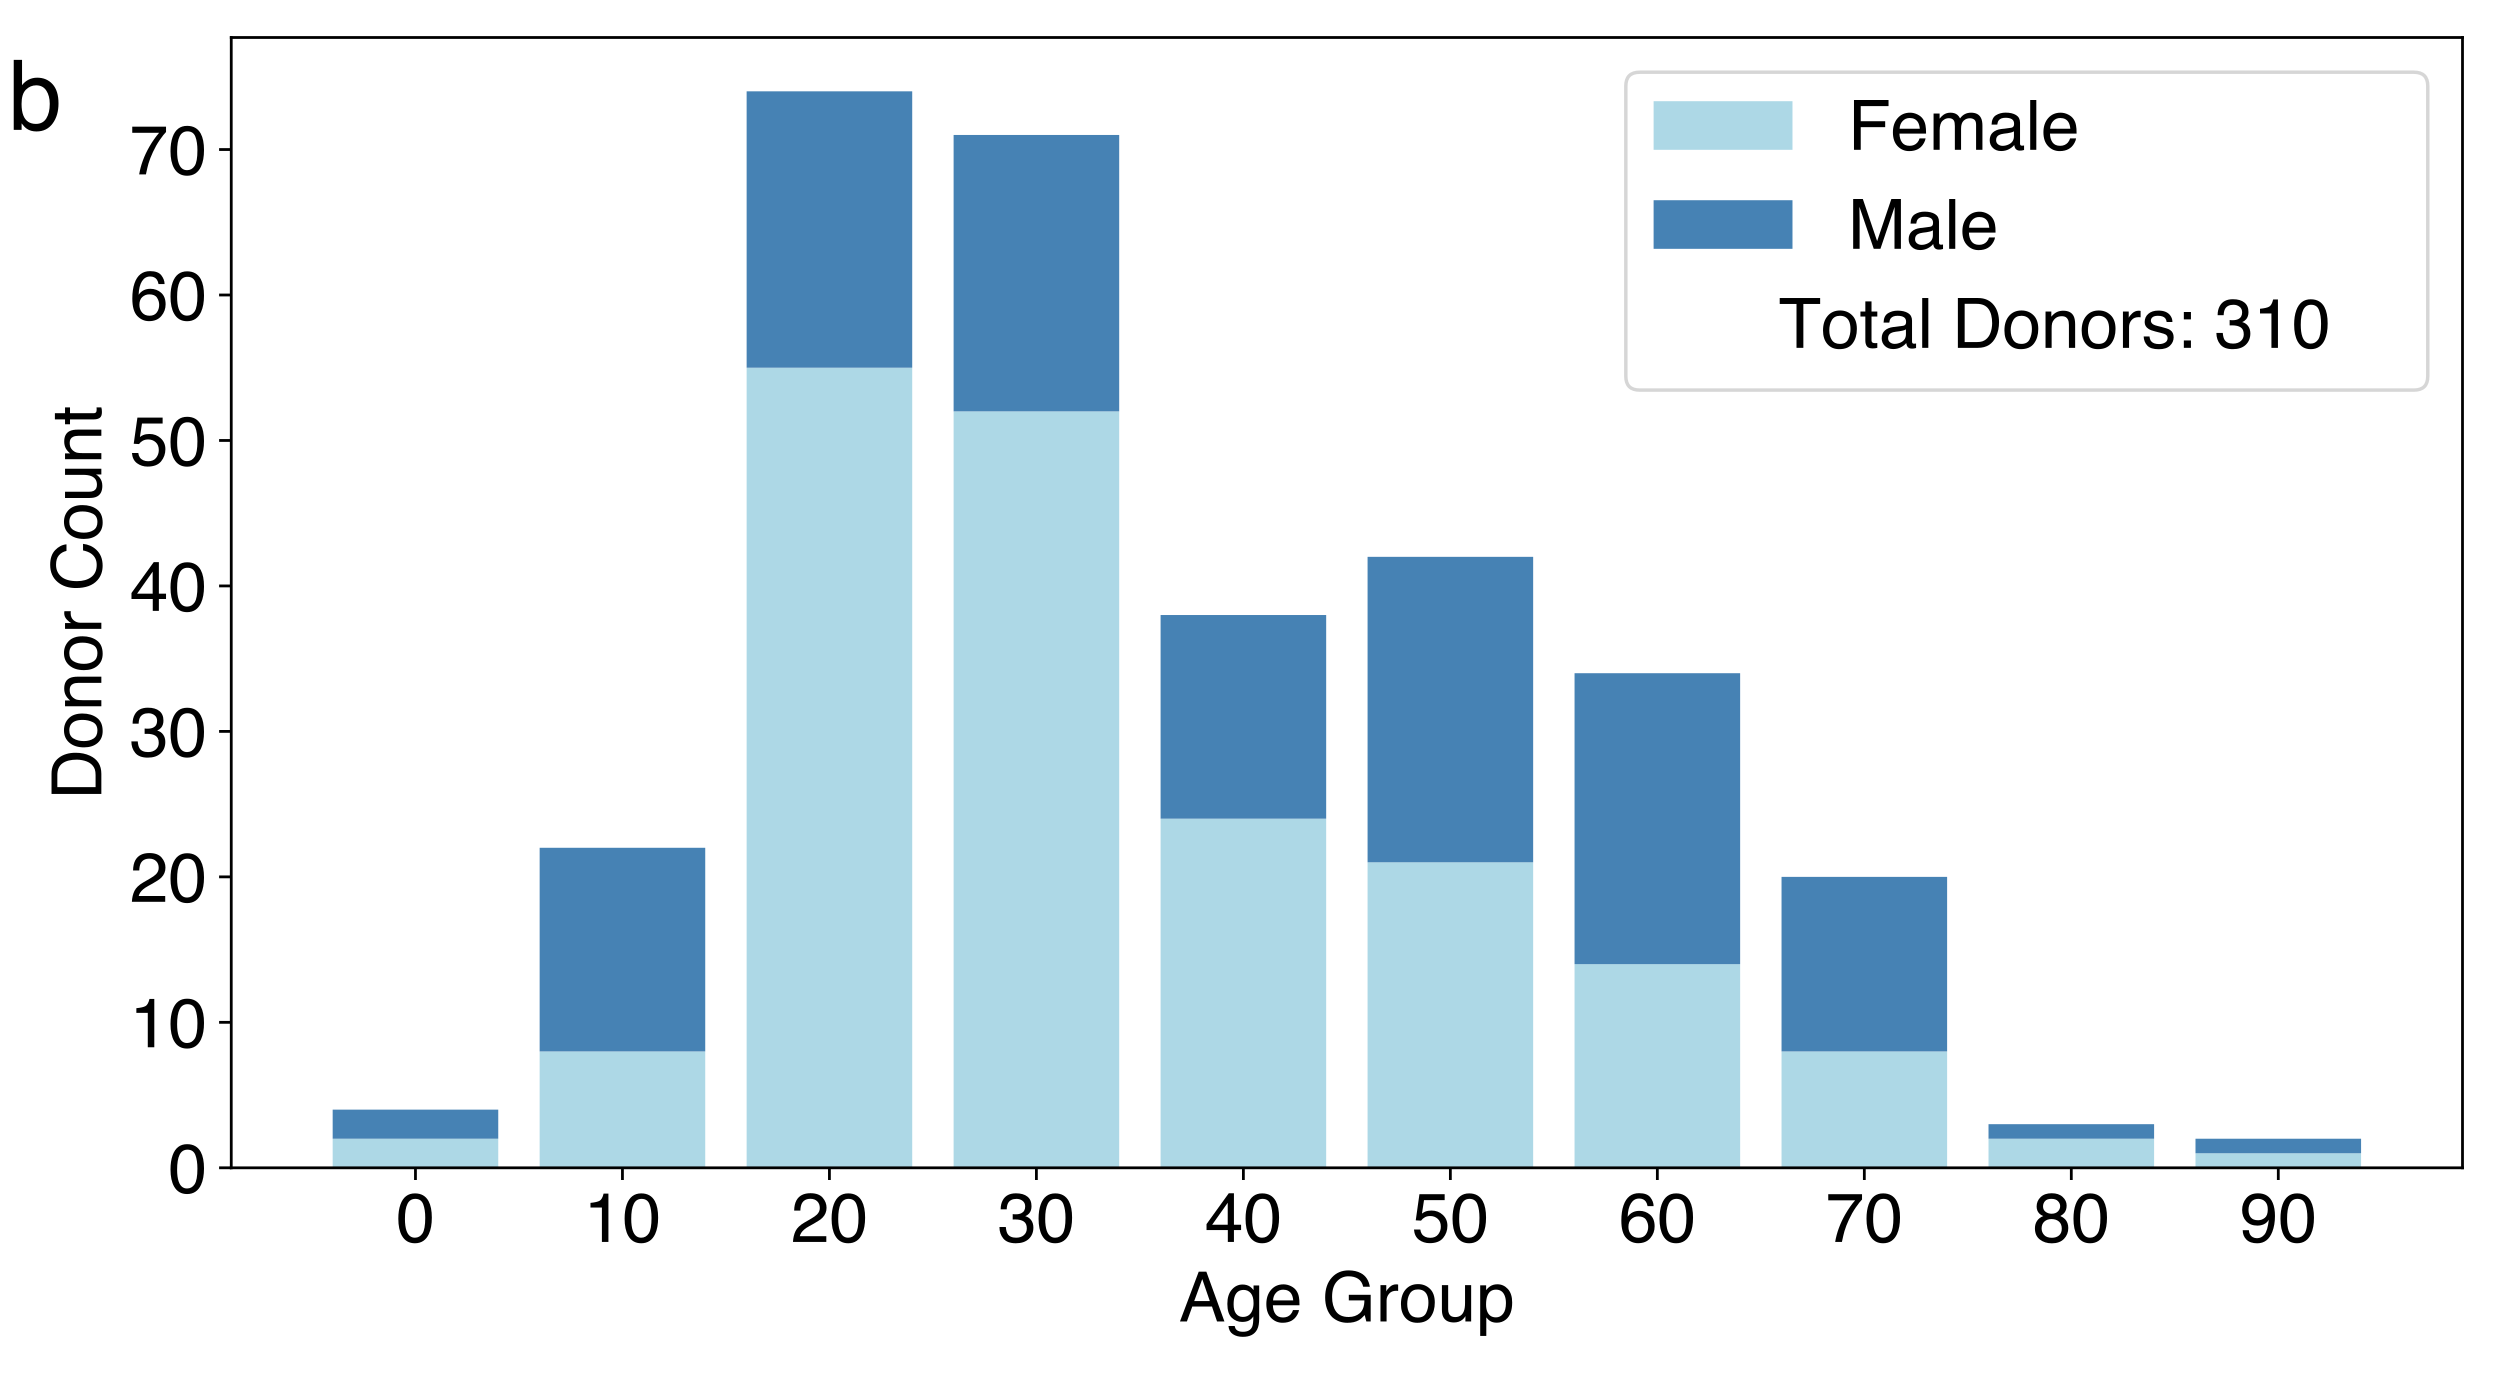
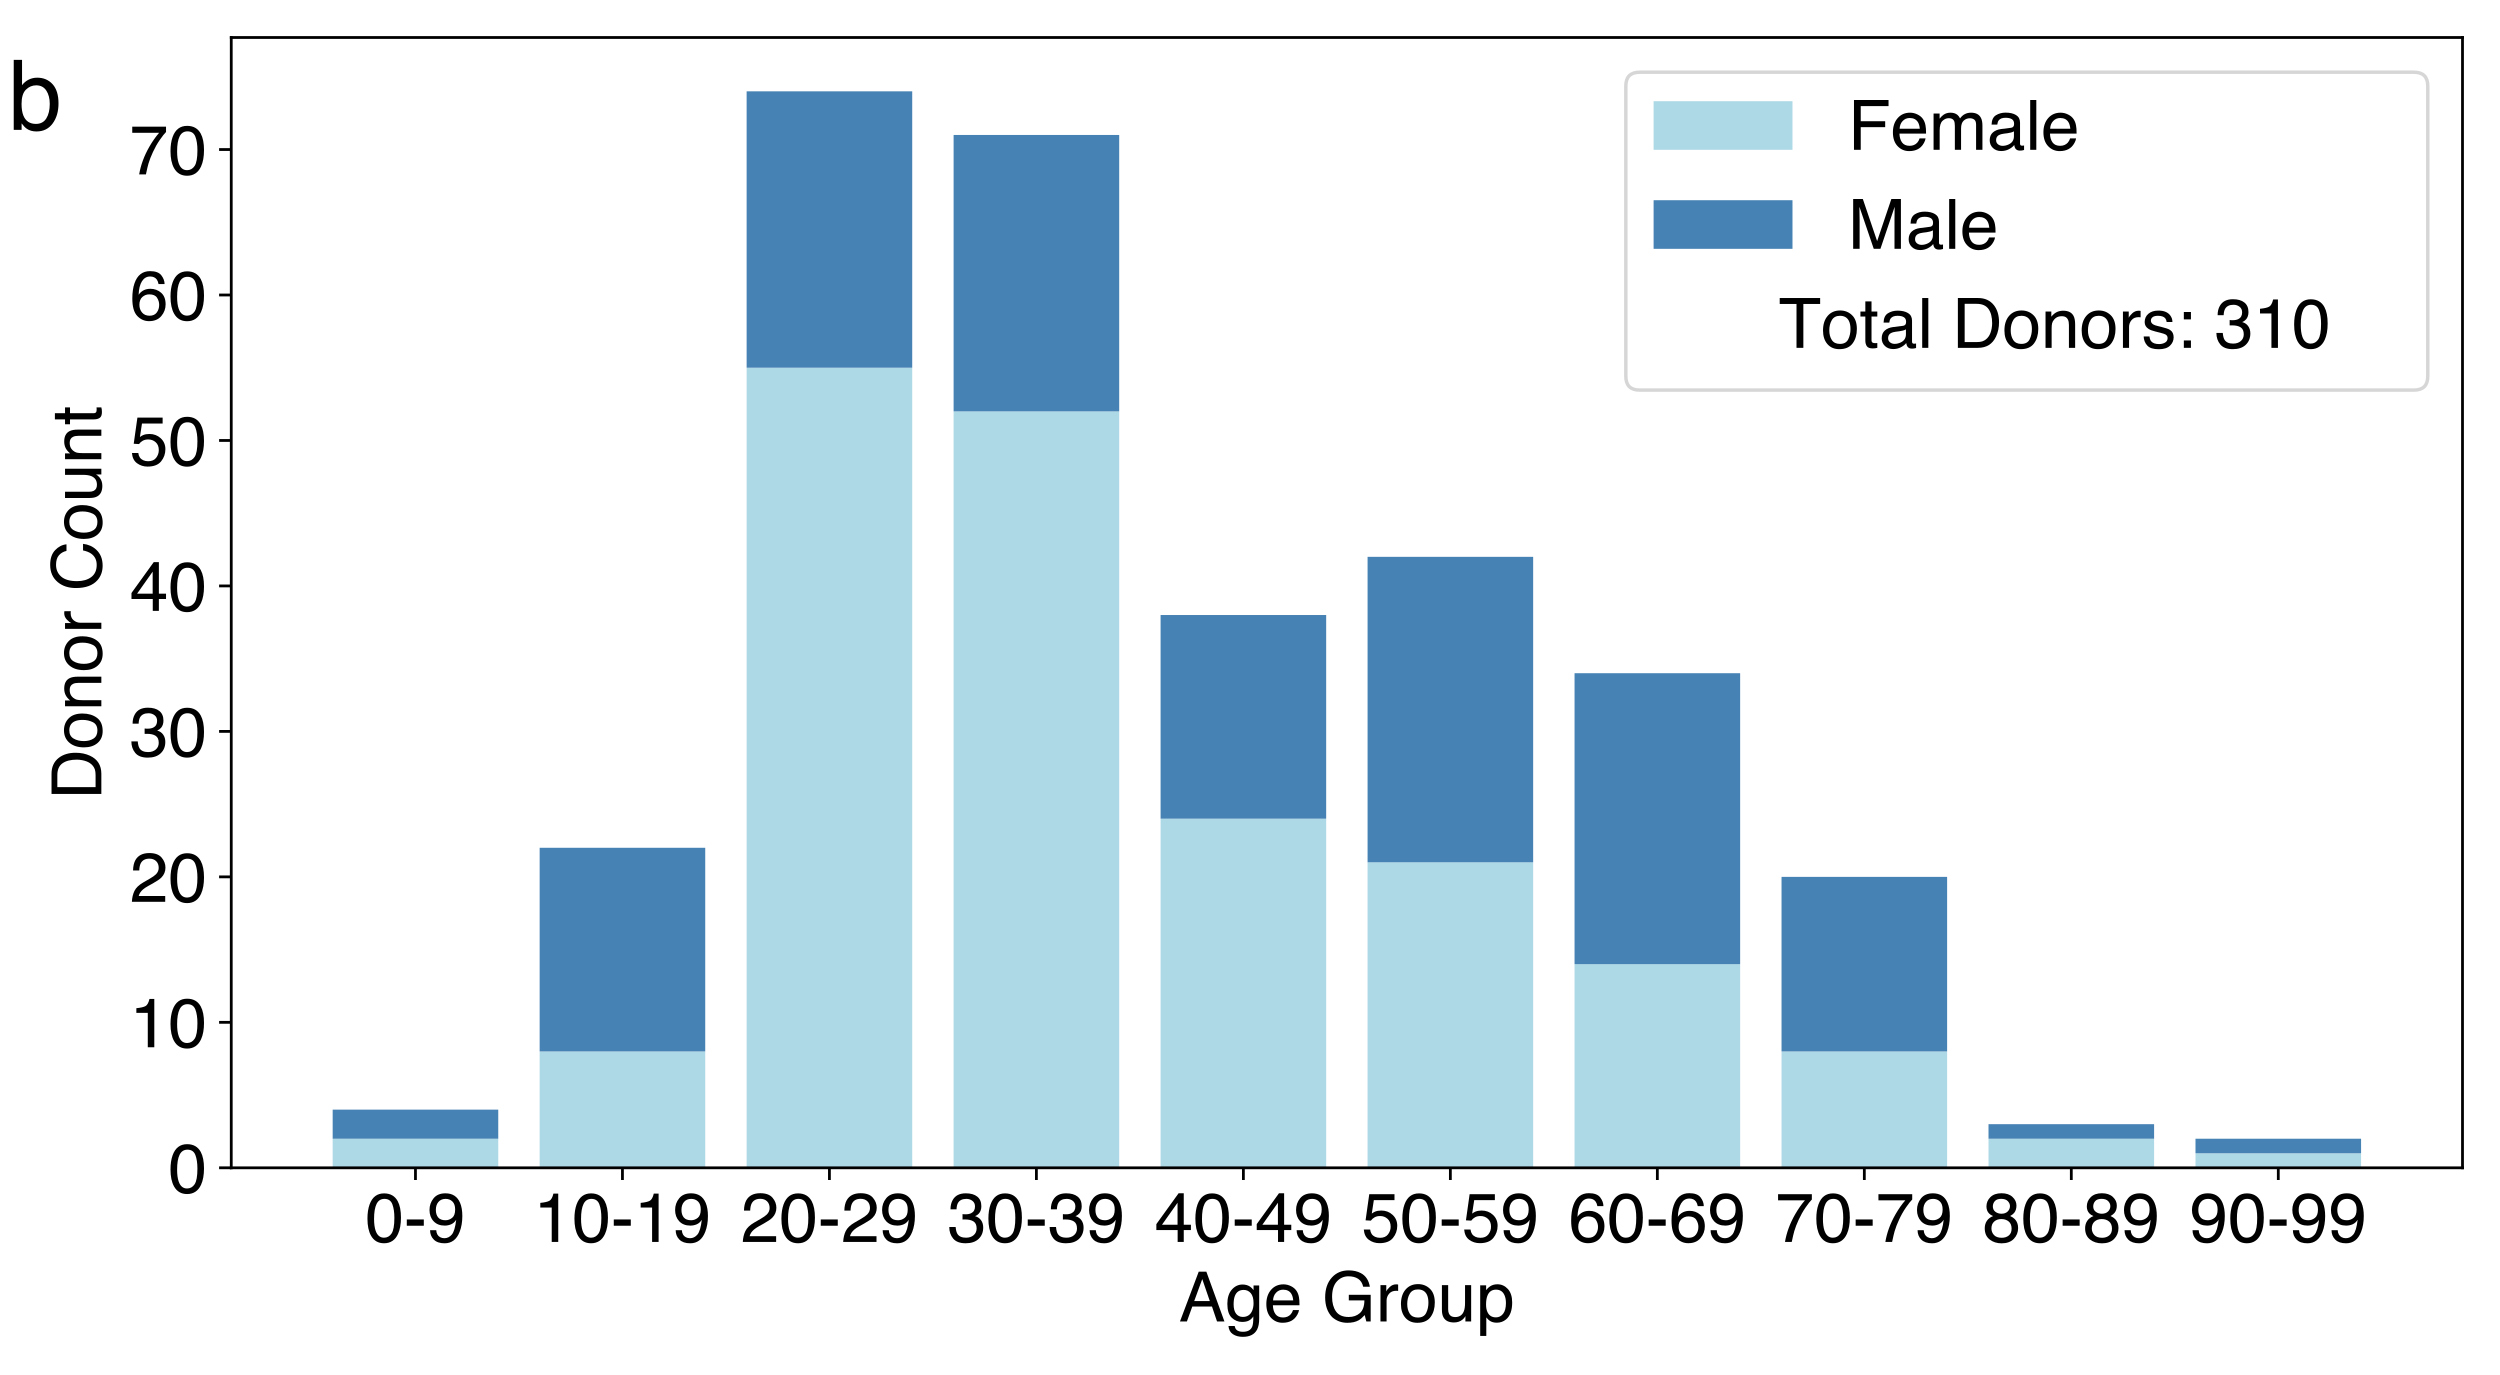
<svg xmlns="http://www.w3.org/2000/svg" xmlns:xlink="http://www.w3.org/1999/xlink" width="720pt" height="396pt" viewBox="0 0 720 396" version="1.1">
  <defs>
    <style type="text/css">*{stroke-linejoin: round; stroke-linecap: butt}</style>
  </defs>
  <g id="figure_1">
    <g id="patch_1">
      <path d="M 0 396  L 720 396  L 720 0  L 0 0  z " style="fill: #ffffff" />
    </g>
    <g id="axes_1">
      <g id="patch_2">
        <path d="M 66.6 336.332  L 709.2 336.332  L 709.2 10.8  L 66.6 10.8  z " style="fill: #ffffff" />
      </g>
      <g id="patch_3">
-         <path d="M 95.809 336.332  L 143.497 336.332  L 143.497 327.953  L 95.809 327.953  z " clip-path="url(#p6cfc27c867)" style="fill: #add8e6" />
+         <path d="M 95.809 336.332  L 143.497 336.332  L 143.497 327.953  L 95.809 327.953  z " clip-path="url(#pb7d313db44)" style="fill: #add8e6" />
      </g>
      <g id="patch_4">
-         <path d="M 155.419 336.332  L 203.108 336.332  L 203.108 302.816  L 155.419 302.816  z " clip-path="url(#p6cfc27c867)" style="fill: #add8e6" />
+         <path d="M 155.419 336.332  L 203.108 336.332  L 203.108 302.816  L 155.419 302.816  z " clip-path="url(#pb7d313db44)" style="fill: #add8e6" />
      </g>
      <g id="patch_5">
-         <path d="M 215.03 336.332  L 262.718 336.332  L 262.718 105.904  L 215.03 105.904  z " clip-path="url(#p6cfc27c867)" style="fill: #add8e6" />
+         <path d="M 215.03 336.332  L 262.718 336.332  L 262.718 105.904  L 215.03 105.904  z " clip-path="url(#pb7d313db44)" style="fill: #add8e6" />
      </g>
      <g id="patch_6">
-         <path d="M 274.64 336.332  L 322.329 336.332  L 322.329 118.473  L 274.64 118.473  z " clip-path="url(#p6cfc27c867)" style="fill: #add8e6" />
+         <path d="M 274.64 336.332  L 322.329 336.332  L 322.329 118.473  L 274.64 118.473  z " clip-path="url(#pb7d313db44)" style="fill: #add8e6" />
      </g>
      <g id="patch_7">
-         <path d="M 334.251 336.332  L 381.939 336.332  L 381.939 235.782  L 334.251 235.782  z " clip-path="url(#p6cfc27c867)" style="fill: #add8e6" />
+         <path d="M 334.251 336.332  L 381.939 336.332  L 381.939 235.782  L 334.251 235.782  z " clip-path="url(#pb7d313db44)" style="fill: #add8e6" />
      </g>
      <g id="patch_8">
-         <path d="M 393.861 336.332  L 441.549 336.332  L 441.549 248.351  L 393.861 248.351  z " clip-path="url(#p6cfc27c867)" style="fill: #add8e6" />
+         <path d="M 393.861 336.332  L 441.549 336.332  L 441.549 248.351  L 393.861 248.351  z " clip-path="url(#pb7d313db44)" style="fill: #add8e6" />
      </g>
      <g id="patch_9">
-         <path d="M 453.471 336.332  L 501.16 336.332  L 501.16 277.678  L 453.471 277.678  z " clip-path="url(#p6cfc27c867)" style="fill: #add8e6" />
+         <path d="M 453.471 336.332  L 501.16 336.332  L 501.16 277.678  L 453.471 277.678  z " clip-path="url(#pb7d313db44)" style="fill: #add8e6" />
      </g>
      <g id="patch_10">
-         <path d="M 513.082 336.332  L 560.77 336.332  L 560.77 302.816  L 513.082 302.816  z " clip-path="url(#p6cfc27c867)" style="fill: #add8e6" />
+         <path d="M 513.082 336.332  L 560.77 336.332  L 560.77 302.816  L 513.082 302.816  z " clip-path="url(#pb7d313db44)" style="fill: #add8e6" />
      </g>
      <g id="patch_11">
-         <path d="M 572.692 336.332  L 620.381 336.332  L 620.381 327.953  L 572.692 327.953  z " clip-path="url(#p6cfc27c867)" style="fill: #add8e6" />
+         <path d="M 572.692 336.332  L 620.381 336.332  L 620.381 327.953  L 572.692 327.953  z " clip-path="url(#pb7d313db44)" style="fill: #add8e6" />
      </g>
      <g id="patch_12">
-         <path d="M 632.303 336.332  L 679.991 336.332  L 679.991 332.143  L 632.303 332.143  z " clip-path="url(#p6cfc27c867)" style="fill: #add8e6" />
+         <path d="M 632.303 336.332  L 679.991 336.332  L 679.991 332.143  L 632.303 332.143  z " clip-path="url(#pb7d313db44)" style="fill: #add8e6" />
      </g>
      <g id="patch_13">
-         <path d="M 95.809 327.953  L 143.497 327.953  L 143.497 319.574  L 95.809 319.574  z " clip-path="url(#p6cfc27c867)" style="fill: #4682b4" />
+         <path d="M 95.809 327.953  L 143.497 327.953  L 143.497 319.574  L 95.809 319.574  z " clip-path="url(#pb7d313db44)" style="fill: #4682b4" />
      </g>
      <g id="patch_14">
-         <path d="M 155.419 302.816  L 203.108 302.816  L 203.108 244.161  L 155.419 244.161  z " clip-path="url(#p6cfc27c867)" style="fill: #4682b4" />
+         <path d="M 155.419 302.816  L 203.108 302.816  L 203.108 244.161  L 155.419 244.161  z " clip-path="url(#pb7d313db44)" style="fill: #4682b4" />
      </g>
      <g id="patch_15">
-         <path d="M 215.03 105.904  L 262.718 105.904  L 262.718 26.302  L 215.03 26.302  z " clip-path="url(#p6cfc27c867)" style="fill: #4682b4" />
+         <path d="M 215.03 105.904  L 262.718 105.904  L 262.718 26.302  L 215.03 26.302  z " clip-path="url(#pb7d313db44)" style="fill: #4682b4" />
      </g>
      <g id="patch_16">
-         <path d="M 274.64 118.473  L 322.329 118.473  L 322.329 38.87  L 274.64 38.87  z " clip-path="url(#p6cfc27c867)" style="fill: #4682b4" />
+         <path d="M 274.64 118.473  L 322.329 118.473  L 322.329 38.87  L 274.64 38.87  z " clip-path="url(#pb7d313db44)" style="fill: #4682b4" />
      </g>
      <g id="patch_17">
-         <path d="M 334.251 235.782  L 381.939 235.782  L 381.939 177.127  L 334.251 177.127  z " clip-path="url(#p6cfc27c867)" style="fill: #4682b4" />
+         <path d="M 334.251 235.782  L 381.939 235.782  L 381.939 177.127  L 334.251 177.127  z " clip-path="url(#pb7d313db44)" style="fill: #4682b4" />
      </g>
      <g id="patch_18">
-         <path d="M 393.861 248.351  L 441.549 248.351  L 441.549 160.369  L 393.861 160.369  z " clip-path="url(#p6cfc27c867)" style="fill: #4682b4" />
+         <path d="M 393.861 248.351  L 441.549 248.351  L 441.549 160.369  L 393.861 160.369  z " clip-path="url(#pb7d313db44)" style="fill: #4682b4" />
      </g>
      <g id="patch_19">
-         <path d="M 453.471 277.678  L 501.16 277.678  L 501.16 193.886  L 453.471 193.886  z " clip-path="url(#p6cfc27c867)" style="fill: #4682b4" />
+         <path d="M 453.471 277.678  L 501.16 277.678  L 501.16 193.886  L 453.471 193.886  z " clip-path="url(#pb7d313db44)" style="fill: #4682b4" />
      </g>
      <g id="patch_20">
-         <path d="M 513.082 302.816  L 560.77 302.816  L 560.77 252.54  L 513.082 252.54  z " clip-path="url(#p6cfc27c867)" style="fill: #4682b4" />
+         <path d="M 513.082 302.816  L 560.77 302.816  L 560.77 252.54  L 513.082 252.54  z " clip-path="url(#pb7d313db44)" style="fill: #4682b4" />
      </g>
      <g id="patch_21">
-         <path d="M 572.692 327.953  L 620.381 327.953  L 620.381 323.764  L 572.692 323.764  z " clip-path="url(#p6cfc27c867)" style="fill: #4682b4" />
+         <path d="M 572.692 327.953  L 620.381 327.953  L 620.381 323.764  L 572.692 323.764  z " clip-path="url(#pb7d313db44)" style="fill: #4682b4" />
      </g>
      <g id="patch_22">
-         <path d="M 632.303 332.143  L 679.991 332.143  L 679.991 327.953  L 632.303 327.953  z " clip-path="url(#p6cfc27c867)" style="fill: #4682b4" />
+         <path d="M 632.303 332.143  L 679.991 332.143  L 679.991 327.953  L 632.303 327.953  z " clip-path="url(#pb7d313db44)" style="fill: #4682b4" />
      </g>
      <g id="matplotlib.axis_1">
        <g id="xtick_1">
          <g id="line2d_1">
            <defs>
-               <path id="m556c96decd" d="M 0 0  L 0 3.5  " style="stroke: #000000; stroke-width: 0.8" />
-             </defs>
-             <g>
-               <use xlink:href="#m556c96decd" x="119.653" y="336.332" style="stroke: #000000; stroke-width: 0.8" />
+               <path id="mad42999636" d="M 0 0  L 0 3.5  " style="stroke: #000000; stroke-width: 0.8" />
+             </defs>
+             <g>
+               <use xlink:href="#mad42999636" x="119.653" y="336.332" style="stroke: #000000; stroke-width: 0.8" />
            </g>
          </g>
          <g id="text_1">
-             <g transform="translate(114.0923 357.6794) scale(0.2 -0.2)">
+             <g transform="translate(105.2017 357.6794) scale(0.2 -0.2)">
              <defs>
                <path id="Helvetica-30" d="M 1731 4475  Q 2600 4475 2988 3759  Q 3288 3206 3288 2244  Q 3288 1331 3016 734  Q 2622 -122 1728 -122  Q 922 -122 528 578  Q 200 1163 200 2147  Q 200 2909 397 3456  Q 766 4475 1731 4475  z M 1725 391  Q 2163 391 2422 778  Q 2681 1166 2681 2222  Q 2681 2984 2493 3476  Q 2306 3969 1766 3969  Q 1269 3969 1039 3501  Q 809 3034 809 2125  Q 809 1441 956 1025  Q 1181 391 1725 391  z " transform="scale(0.015625)" />
+                 <path id="Helvetica-2d" d="M 266 2072  L 1834 2072  L 1834 1494  L 266 1494  L 266 2072  z " transform="scale(0.015625)" />
+                 <path id="Helvetica-39" d="M 850 1081  Q 875 616 1209 438  Q 1381 344 1597 344  Q 2000 344 2284 680  Q 2569 1016 2688 2044  Q 2500 1747 2223 1626  Q 1947 1506 1628 1506  Q 981 1506 604 1909  Q 228 2313 228 2947  Q 228 3556 600 4018  Q 972 4481 1697 4481  Q 2675 4481 3047 3600  Q 3253 3116 3253 2388  Q 3253 1566 3006 931  Q 2597 -125 1619 -125  Q 963 -125 622 219  Q 281 563 281 1081  L 850 1081  z M 1703 2000  Q 2038 2000 2314 2220  Q 2591 2441 2591 2991  Q 2591 3484 2342 3726  Q 2094 3969 1709 3969  Q 1297 3969 1055 3692  Q 813 3416 813 2953  Q 813 2516 1025 2258  Q 1238 2000 1703 2000  z " transform="scale(0.015625)" />
              </defs>
              <use xlink:href="#Helvetica-30" />
+               <use xlink:href="#Helvetica-2d" transform="translate(55.61523 0)" />
+               <use xlink:href="#Helvetica-39" transform="translate(88.91602 0)" />
            </g>
          </g>
        </g>
        <g id="xtick_2">
          <g id="line2d_2">
            <g>
-               <use xlink:href="#m556c96decd" x="179.264" y="336.332" style="stroke: #000000; stroke-width: 0.8" />
+               <use xlink:href="#mad42999636" x="179.264" y="336.332" style="stroke: #000000; stroke-width: 0.8" />
            </g>
          </g>
          <g id="text_2">
-             <g transform="translate(168.1418 357.6794) scale(0.2 -0.2)">
+             <g transform="translate(153.6902 357.6794) scale(0.2 -0.2)">
              <defs>
                <path id="Helvetica-31" d="M 613 3169  L 613 3600  Q 1222 3659 1462 3798  Q 1703 3938 1822 4456  L 2266 4456  L 2266 0  L 1666 0  L 1666 3169  L 613 3169  z " transform="scale(0.015625)" />
              </defs>
              <use xlink:href="#Helvetica-31" />
              <use xlink:href="#Helvetica-30" transform="translate(55.61523 0)" />
+               <use xlink:href="#Helvetica-2d" transform="translate(111.2305 0)" />
+               <use xlink:href="#Helvetica-31" transform="translate(144.5312 0)" />
+               <use xlink:href="#Helvetica-39" transform="translate(200.1465 0)" />
            </g>
          </g>
        </g>
        <g id="xtick_3">
          <g id="line2d_3">
            <g>
-               <use xlink:href="#m556c96decd" x="238.874" y="336.332" style="stroke: #000000; stroke-width: 0.8" />
+               <use xlink:href="#mad42999636" x="238.874" y="336.332" style="stroke: #000000; stroke-width: 0.8" />
            </g>
          </g>
          <g id="text_3">
-             <g transform="translate(227.7522 357.6794) scale(0.2 -0.2)">
+             <g transform="translate(213.3006 357.6794) scale(0.2 -0.2)">
              <defs>
                <path id="Helvetica-32" d="M 200 0  Q 231 578 439 1006  Q 647 1434 1250 1784  L 1850 2131  Q 2253 2366 2416 2531  Q 2672 2791 2672 3125  Q 2672 3516 2437 3745  Q 2203 3975 1813 3975  Q 1234 3975 1013 3538  Q 894 3303 881 2888  L 309 2888  Q 319 3472 525 3841  Q 891 4491 1816 4491  Q 2584 4491 2939 4075  Q 3294 3659 3294 3150  Q 3294 2613 2916 2231  Q 2697 2009 2131 1694  L 1703 1456  Q 1397 1288 1222 1134  Q 909 863 828 531  L 3272 531  L 3272 0  L 200 0  z " transform="scale(0.015625)" />
              </defs>
              <use xlink:href="#Helvetica-32" />
              <use xlink:href="#Helvetica-30" transform="translate(55.61523 0)" />
+               <use xlink:href="#Helvetica-2d" transform="translate(111.2305 0)" />
+               <use xlink:href="#Helvetica-32" transform="translate(144.5312 0)" />
+               <use xlink:href="#Helvetica-39" transform="translate(200.1465 0)" />
            </g>
          </g>
        </g>
        <g id="xtick_4">
          <g id="line2d_4">
            <g>
-               <use xlink:href="#m556c96decd" x="298.484" y="336.332" style="stroke: #000000; stroke-width: 0.8" />
+               <use xlink:href="#mad42999636" x="298.484" y="336.332" style="stroke: #000000; stroke-width: 0.8" />
            </g>
          </g>
          <g id="text_4">
-             <g transform="translate(287.3625 357.6794) scale(0.2 -0.2)">
+             <g transform="translate(272.911 357.6794) scale(0.2 -0.2)">
              <defs>
                <path id="Helvetica-33" d="M 1663 -122  Q 869 -122 511 314  Q 153 750 153 1375  L 741 1375  Q 778 941 903 744  Q 1122 391 1694 391  Q 2138 391 2406 628  Q 2675 866 2675 1241  Q 2675 1703 2392 1887  Q 2109 2072 1606 2072  Q 1550 2072 1492 2070  Q 1434 2069 1375 2066  L 1375 2563  Q 1463 2553 1522 2550  Q 1581 2547 1650 2547  Q 1966 2547 2169 2647  Q 2525 2822 2525 3272  Q 2525 3606 2287 3787  Q 2050 3969 1734 3969  Q 1172 3969 956 3594  Q 838 3388 822 3006  L 266 3006  Q 266 3506 466 3856  Q 809 4481 1675 4481  Q 2359 4481 2734 4176  Q 3109 3872 3109 3294  Q 3109 2881 2888 2625  Q 2750 2466 2531 2375  Q 2884 2278 3082 2001  Q 3281 1725 3281 1325  Q 3281 684 2859 281  Q 2438 -122 1663 -122  z " transform="scale(0.015625)" />
              </defs>
              <use xlink:href="#Helvetica-33" />
              <use xlink:href="#Helvetica-30" transform="translate(55.61523 0)" />
+               <use xlink:href="#Helvetica-2d" transform="translate(111.2305 0)" />
+               <use xlink:href="#Helvetica-33" transform="translate(144.5312 0)" />
+               <use xlink:href="#Helvetica-39" transform="translate(200.1465 0)" />
            </g>
          </g>
        </g>
        <g id="xtick_5">
          <g id="line2d_5">
            <g>
-               <use xlink:href="#m556c96decd" x="358.095" y="336.332" style="stroke: #000000; stroke-width: 0.8" />
+               <use xlink:href="#mad42999636" x="358.095" y="336.332" style="stroke: #000000; stroke-width: 0.8" />
            </g>
          </g>
          <g id="text_5">
-             <g transform="translate(346.9729 357.6794) scale(0.2 -0.2)">
+             <g transform="translate(332.5214 357.6794) scale(0.2 -0.2)">
              <defs>
                <path id="Helvetica-34" d="M 2116 1584  L 2116 3613  L 681 1584  L 2116 1584  z M 2125 0  L 2125 1094  L 163 1094  L 163 1644  L 2213 4488  L 2688 4488  L 2688 1584  L 3347 1584  L 3347 1094  L 2688 1094  L 2688 0  L 2125 0  z " transform="scale(0.015625)" />
              </defs>
              <use xlink:href="#Helvetica-34" />
              <use xlink:href="#Helvetica-30" transform="translate(55.61523 0)" />
+               <use xlink:href="#Helvetica-2d" transform="translate(111.2305 0)" />
+               <use xlink:href="#Helvetica-34" transform="translate(144.5312 0)" />
+               <use xlink:href="#Helvetica-39" transform="translate(200.1465 0)" />
            </g>
          </g>
        </g>
        <g id="xtick_6">
          <g id="line2d_6">
            <g>
-               <use xlink:href="#m556c96decd" x="417.705" y="336.332" style="stroke: #000000; stroke-width: 0.8" />
+               <use xlink:href="#mad42999636" x="417.705" y="336.332" style="stroke: #000000; stroke-width: 0.8" />
            </g>
          </g>
          <g id="text_6">
-             <g transform="translate(406.5833 357.6794) scale(0.2 -0.2)">
+             <g transform="translate(392.1318 357.6794) scale(0.2 -0.2)">
              <defs>
                <path id="Helvetica-35" d="M 791 1141  Q 847 659 1238 475  Q 1438 381 1700 381  Q 2200 381 2440 700  Q 2681 1019 2681 1406  Q 2681 1875 2395 2131  Q 2109 2388 1709 2388  Q 1419 2388 1211 2275  Q 1003 2163 856 1963  L 369 1991  L 709 4400  L 3034 4400  L 3034 3856  L 1131 3856  L 941 2613  Q 1097 2731 1238 2791  Q 1488 2894 1816 2894  Q 2431 2894 2859 2497  Q 3288 2100 3288 1491  Q 3288 856 2895 371  Q 2503 -113 1644 -113  Q 1097 -113 676 195  Q 256 503 206 1141  L 791 1141  z " transform="scale(0.015625)" />
              </defs>
              <use xlink:href="#Helvetica-35" />
              <use xlink:href="#Helvetica-30" transform="translate(55.61523 0)" />
+               <use xlink:href="#Helvetica-2d" transform="translate(111.2305 0)" />
+               <use xlink:href="#Helvetica-35" transform="translate(144.5312 0)" />
+               <use xlink:href="#Helvetica-39" transform="translate(200.1465 0)" />
            </g>
          </g>
        </g>
        <g id="xtick_7">
          <g id="line2d_7">
            <g>
-               <use xlink:href="#m556c96decd" x="477.316" y="336.332" style="stroke: #000000; stroke-width: 0.8" />
+               <use xlink:href="#mad42999636" x="477.316" y="336.332" style="stroke: #000000; stroke-width: 0.8" />
            </g>
          </g>
          <g id="text_7">
-             <g transform="translate(466.1937 357.6794) scale(0.2 -0.2)">
+             <g transform="translate(451.7421 357.6794) scale(0.2 -0.2)">
              <defs>
                <path id="Helvetica-36" d="M 1872 4494  Q 2622 4494 2917 4105  Q 3213 3716 3213 3303  L 2656 3303  Q 2606 3569 2497 3719  Q 2294 4000 1881 4000  Q 1409 4000 1131 3564  Q 853 3128 822 2316  Q 1016 2600 1309 2741  Q 1578 2866 1909 2866  Q 2472 2866 2890 2506  Q 3309 2147 3309 1434  Q 3309 825 2912 354  Q 2516 -116 1781 -116  Q 1153 -116 697 361  Q 241 838 241 1966  Q 241 2800 444 3381  Q 834 4494 1872 4494  z M 1831 384  Q 2275 384 2495 682  Q 2716 981 2716 1388  Q 2716 1731 2519 2042  Q 2322 2353 1803 2353  Q 1441 2353 1167 2112  Q 894 1872 894 1388  Q 894 963 1142 673  Q 1391 384 1831 384  z " transform="scale(0.015625)" />
              </defs>
              <use xlink:href="#Helvetica-36" />
              <use xlink:href="#Helvetica-30" transform="translate(55.61523 0)" />
+               <use xlink:href="#Helvetica-2d" transform="translate(111.2305 0)" />
+               <use xlink:href="#Helvetica-36" transform="translate(144.5312 0)" />
+               <use xlink:href="#Helvetica-39" transform="translate(200.1465 0)" />
            </g>
          </g>
        </g>
        <g id="xtick_8">
          <g id="line2d_8">
            <g>
-               <use xlink:href="#m556c96decd" x="536.926" y="336.332" style="stroke: #000000; stroke-width: 0.8" />
+               <use xlink:href="#mad42999636" x="536.926" y="336.332" style="stroke: #000000; stroke-width: 0.8" />
            </g>
          </g>
          <g id="text_8">
-             <g transform="translate(525.8041 357.6794) scale(0.2 -0.2)">
+             <g transform="translate(511.3525 357.6794) scale(0.2 -0.2)">
              <defs>
                <path id="Helvetica-37" d="M 3347 4400  L 3347 3909  Q 3131 3700 2773 3181  Q 2416 2663 2141 2063  Q 1869 1478 1728 997  Q 1638 688 1494 0  L 872 0  Q 1084 1281 1809 2550  Q 2238 3294 2709 3834  L 234 3834  L 234 4400  L 3347 4400  z " transform="scale(0.015625)" />
              </defs>
              <use xlink:href="#Helvetica-37" />
              <use xlink:href="#Helvetica-30" transform="translate(55.61523 0)" />
+               <use xlink:href="#Helvetica-2d" transform="translate(111.2305 0)" />
+               <use xlink:href="#Helvetica-37" transform="translate(144.5312 0)" />
+               <use xlink:href="#Helvetica-39" transform="translate(200.1465 0)" />
            </g>
          </g>
        </g>
        <g id="xtick_9">
          <g id="line2d_9">
            <g>
-               <use xlink:href="#m556c96decd" x="596.536" y="336.332" style="stroke: #000000; stroke-width: 0.8" />
+               <use xlink:href="#mad42999636" x="596.536" y="336.332" style="stroke: #000000; stroke-width: 0.8" />
            </g>
          </g>
          <g id="text_9">
-             <g transform="translate(585.4145 357.6794) scale(0.2 -0.2)">
+             <g transform="translate(570.9629 357.6794) scale(0.2 -0.2)">
              <defs>
                <path id="Helvetica-38" d="M 1741 2600  Q 2113 2600 2322 2808  Q 2531 3016 2531 3303  Q 2531 3553 2331 3762  Q 2131 3972 1722 3972  Q 1316 3972 1134 3762  Q 953 3553 953 3272  Q 953 2956 1187 2778  Q 1422 2600 1741 2600  z M 1775 384  Q 2166 384 2423 595  Q 2681 806 2681 1225  Q 2681 1659 2415 1884  Q 2150 2109 1734 2109  Q 1331 2109 1076 1879  Q 822 1650 822 1244  Q 822 894 1055 639  Q 1288 384 1775 384  z M 975 2384  Q 741 2484 609 2619  Q 363 2869 363 3269  Q 363 3769 725 4128  Q 1088 4488 1753 4488  Q 2397 4488 2762 4148  Q 3128 3809 3128 3356  Q 3128 2938 2916 2678  Q 2797 2531 2547 2391  Q 2825 2263 2984 2097  Q 3281 1784 3281 1284  Q 3281 694 2884 283  Q 2488 -128 1763 -128  Q 1109 -128 657 226  Q 206 581 206 1256  Q 206 1653 400 1942  Q 594 2231 975 2384  z " transform="scale(0.015625)" />
              </defs>
              <use xlink:href="#Helvetica-38" />
              <use xlink:href="#Helvetica-30" transform="translate(55.61523 0)" />
+               <use xlink:href="#Helvetica-2d" transform="translate(111.2305 0)" />
+               <use xlink:href="#Helvetica-38" transform="translate(144.5312 0)" />
+               <use xlink:href="#Helvetica-39" transform="translate(200.1465 0)" />
            </g>
          </g>
        </g>
        <g id="xtick_10">
          <g id="line2d_10">
            <g>
-               <use xlink:href="#m556c96decd" x="656.147" y="336.332" style="stroke: #000000; stroke-width: 0.8" />
+               <use xlink:href="#mad42999636" x="656.147" y="336.332" style="stroke: #000000; stroke-width: 0.8" />
            </g>
          </g>
          <g id="text_10">
-             <g transform="translate(645.0249 357.6794) scale(0.2 -0.2)">
-               <defs>
-                 <path id="Helvetica-39" d="M 850 1081  Q 875 616 1209 438  Q 1381 344 1597 344  Q 2000 344 2284 680  Q 2569 1016 2688 2044  Q 2500 1747 2223 1626  Q 1947 1506 1628 1506  Q 981 1506 604 1909  Q 228 2313 228 2947  Q 228 3556 600 4018  Q 972 4481 1697 4481  Q 2675 4481 3047 3600  Q 3253 3116 3253 2388  Q 3253 1566 3006 931  Q 2597 -125 1619 -125  Q 963 -125 622 219  Q 281 563 281 1081  L 850 1081  z M 1703 2000  Q 2038 2000 2314 2220  Q 2591 2441 2591 2991  Q 2591 3484 2342 3726  Q 2094 3969 1709 3969  Q 1297 3969 1055 3692  Q 813 3416 813 2953  Q 813 2516 1025 2258  Q 1238 2000 1703 2000  z " transform="scale(0.015625)" />
-               </defs>
+             <g transform="translate(630.5733 357.6794) scale(0.2 -0.2)">
              <use xlink:href="#Helvetica-39" />
              <use xlink:href="#Helvetica-30" transform="translate(55.61523 0)" />
+               <use xlink:href="#Helvetica-2d" transform="translate(111.2305 0)" />
+               <use xlink:href="#Helvetica-39" transform="translate(144.5312 0)" />
+               <use xlink:href="#Helvetica-39" transform="translate(200.1465 0)" />
            </g>
          </g>
        </g>
        <g id="text_11">
          <g transform="translate(339.5391 380.5856) scale(0.2 -0.2)">
            <defs>
              <path id="Helvetica-41" d="M 2844 1881  L 2147 3909  L 1406 1881  L 2844 1881  z M 1822 4591  L 2525 4591  L 4191 0  L 3509 0  L 3044 1375  L 1228 1375  L 731 0  L 94 0  L 1822 4591  z " transform="scale(0.015625)" />
              <path id="Helvetica-67" d="M 1594 3406  Q 1988 3406 2281 3213  Q 2441 3103 2606 2894  L 2606 3316  L 3125 3316  L 3125 272  Q 3125 -366 2938 -734  Q 2588 -1416 1616 -1416  Q 1075 -1416 706 -1173  Q 338 -931 294 -416  L 866 -416  Q 906 -641 1028 -763  Q 1219 -950 1628 -950  Q 2275 -950 2475 -494  Q 2594 -225 2584 466  Q 2416 209 2178 84  Q 1941 -41 1550 -41  Q 1006 -41 598 345  Q 191 731 191 1622  Q 191 2463 602 2934  Q 1013 3406 1594 3406  z M 2606 1688  Q 2606 2309 2350 2609  Q 2094 2909 1697 2909  Q 1103 2909 884 2353  Q 769 2056 769 1575  Q 769 1009 998 714  Q 1228 419 1616 419  Q 2222 419 2469 966  Q 2606 1275 2606 1688  z M 1659 3428  L 1659 3428  z " transform="scale(0.015625)" />
              <path id="Helvetica-65" d="M 1806 3422  Q 2163 3422 2497 3255  Q 2831 3088 3006 2822  Q 3175 2569 3231 2231  Q 3281 2000 3281 1494  L 828 1494  Q 844 984 1069 676  Q 1294 369 1766 369  Q 2206 369 2469 659  Q 2619 828 2681 1050  L 3234 1050  Q 3213 866 3089 639  Q 2966 413 2813 269  Q 2556 19 2178 -69  Q 1975 -119 1719 -119  Q 1094 -119 659 336  Q 225 791 225 1609  Q 225 2416 662 2919  Q 1100 3422 1806 3422  z M 2703 1941  Q 2669 2306 2544 2525  Q 2313 2931 1772 2931  Q 1384 2931 1121 2651  Q 859 2372 844 1941  L 2703 1941  z M 1753 3428  L 1753 3428  z " transform="scale(0.015625)" />
              <path id="Helvetica-20" transform="scale(0.015625)" />
              <path id="Helvetica-47" d="M 2472 4709  Q 3119 4709 3591 4459  Q 4275 4100 4428 3200  L 3813 3200  Q 3700 3703 3347 3933  Q 2994 4163 2456 4163  Q 1819 4163 1383 3684  Q 947 3206 947 2259  Q 947 1441 1306 927  Q 1666 413 2478 413  Q 3100 413 3508 773  Q 3916 1134 3925 1941  L 2488 1941  L 2488 2456  L 4503 2456  L 4503 0  L 4103 0  L 3953 591  Q 3638 244 3394 109  Q 2984 -122 2353 -122  Q 1538 -122 950 406  Q 309 1069 309 2225  Q 309 3378 934 4059  Q 1528 4709 2472 4709  z M 2369 4716  L 2369 4716  z " transform="scale(0.015625)" />
              <path id="Helvetica-72" d="M 428 3347  L 963 3347  L 963 2769  Q 1028 2938 1284 3180  Q 1541 3422 1875 3422  Q 1891 3422 1928 3419  Q 1966 3416 2056 3406  L 2056 2813  Q 2006 2822 1964 2825  Q 1922 2828 1872 2828  Q 1447 2828 1219 2554  Q 991 2281 991 1925  L 991 0  L 428 0  L 428 3347  z " transform="scale(0.015625)" />
              <path id="Helvetica-6f" d="M 1741 363  Q 2300 363 2508 786  Q 2716 1209 2716 1728  Q 2716 2197 2566 2491  Q 2328 2953 1747 2953  Q 1231 2953 997 2559  Q 763 2166 763 1609  Q 763 1075 997 719  Q 1231 363 1741 363  z M 1763 3444  Q 2409 3444 2856 3012  Q 3303 2581 3303 1744  Q 3303 934 2909 406  Q 2516 -122 1688 -122  Q 997 -122 590 345  Q 184 813 184 1600  Q 184 2444 612 2944  Q 1041 3444 1763 3444  z M 1744 3428  L 1744 3428  z " transform="scale(0.015625)" />
              <path id="Helvetica-75" d="M 975 3347  L 975 1125  Q 975 869 1056 706  Q 1206 406 1616 406  Q 2203 406 2416 931  Q 2531 1213 2531 1703  L 2531 3347  L 3094 3347  L 3094 0  L 2563 0  L 2569 494  Q 2459 303 2297 172  Q 1975 -91 1516 -91  Q 800 -91 541 388  Q 400 644 400 1072  L 400 3347  L 975 3347  z M 1747 3428  L 1747 3428  z " transform="scale(0.015625)" />
              <path id="Helvetica-70" d="M 1825 378  Q 2219 378 2480 708  Q 2741 1038 2741 1694  Q 2741 2094 2625 2381  Q 2406 2934 1825 2934  Q 1241 2934 1025 2350  Q 909 2038 909 1556  Q 909 1169 1025 897  Q 1244 378 1825 378  z M 369 3331  L 916 3331  L 916 2888  Q 1084 3116 1284 3241  Q 1569 3428 1953 3428  Q 2522 3428 2919 2992  Q 3316 2556 3316 1747  Q 3316 653 2744 184  Q 2381 -113 1900 -113  Q 1522 -113 1266 53  Q 1116 147 931 375  L 931 -1334  L 369 -1334  L 369 3331  z " transform="scale(0.015625)" />
            </defs>
            <use xlink:href="#Helvetica-41" />
            <use xlink:href="#Helvetica-67" transform="translate(66.69922 0)" />
            <use xlink:href="#Helvetica-65" transform="translate(122.3145 0)" />
            <use xlink:href="#Helvetica-20" transform="translate(177.9297 0)" />
            <use xlink:href="#Helvetica-47" transform="translate(205.7129 0)" />
            <use xlink:href="#Helvetica-72" transform="translate(283.4961 0)" />
            <use xlink:href="#Helvetica-6f" transform="translate(316.7969 0)" />
            <use xlink:href="#Helvetica-75" transform="translate(372.4121 0)" />
            <use xlink:href="#Helvetica-70" transform="translate(428.0273 0)" />
          </g>
        </g>
      </g>
      <g id="matplotlib.axis_2">
        <g id="ytick_1">
          <g id="line2d_11">
            <defs>
-               <path id="m5bf3b55f91" d="M 0 0  L -3.5 0  " style="stroke: #000000; stroke-width: 0.8" />
-             </defs>
-             <g>
-               <use xlink:href="#m5bf3b55f91" x="66.6" y="336.332" style="stroke: #000000; stroke-width: 0.8" />
+               <path id="m95e8d17010" d="M 0 0  L -3.5 0  " style="stroke: #000000; stroke-width: 0.8" />
+             </defs>
+             <g>
+               <use xlink:href="#m95e8d17010" x="66.6" y="336.332" style="stroke: #000000; stroke-width: 0.8" />
            </g>
          </g>
          <g id="text_12">
            <g transform="translate(48.47812 343.5059) scale(0.2 -0.2)">
              <use xlink:href="#Helvetica-30" />
            </g>
          </g>
        </g>
        <g id="ytick_2">
          <g id="line2d_12">
            <g>
-               <use xlink:href="#m5bf3b55f91" x="66.6" y="294.436" style="stroke: #000000; stroke-width: 0.8" />
+               <use xlink:href="#m95e8d17010" x="66.6" y="294.436" style="stroke: #000000; stroke-width: 0.8" />
            </g>
          </g>
          <g id="text_13">
            <g transform="translate(37.35625 301.6099) scale(0.2 -0.2)">
              <use xlink:href="#Helvetica-31" />
              <use xlink:href="#Helvetica-30" transform="translate(55.61523 0)" />
            </g>
          </g>
        </g>
        <g id="ytick_3">
          <g id="line2d_13">
            <g>
-               <use xlink:href="#m5bf3b55f91" x="66.6" y="252.54" style="stroke: #000000; stroke-width: 0.8" />
+               <use xlink:href="#m95e8d17010" x="66.6" y="252.54" style="stroke: #000000; stroke-width: 0.8" />
            </g>
          </g>
          <g id="text_14">
            <g transform="translate(37.35625 259.7138) scale(0.2 -0.2)">
              <use xlink:href="#Helvetica-32" />
              <use xlink:href="#Helvetica-30" transform="translate(55.61523 0)" />
            </g>
          </g>
        </g>
        <g id="ytick_4">
          <g id="line2d_14">
            <g>
-               <use xlink:href="#m5bf3b55f91" x="66.6" y="210.644" style="stroke: #000000; stroke-width: 0.8" />
+               <use xlink:href="#m95e8d17010" x="66.6" y="210.644" style="stroke: #000000; stroke-width: 0.8" />
            </g>
          </g>
          <g id="text_15">
            <g transform="translate(37.35625 217.8177) scale(0.2 -0.2)">
              <use xlink:href="#Helvetica-33" />
              <use xlink:href="#Helvetica-30" transform="translate(55.61523 0)" />
            </g>
          </g>
        </g>
        <g id="ytick_5">
          <g id="line2d_15">
            <g>
-               <use xlink:href="#m5bf3b55f91" x="66.6" y="168.748" style="stroke: #000000; stroke-width: 0.8" />
+               <use xlink:href="#m95e8d17010" x="66.6" y="168.748" style="stroke: #000000; stroke-width: 0.8" />
            </g>
          </g>
          <g id="text_16">
            <g transform="translate(37.35625 175.9216) scale(0.2 -0.2)">
              <use xlink:href="#Helvetica-34" />
              <use xlink:href="#Helvetica-30" transform="translate(55.61523 0)" />
            </g>
          </g>
        </g>
        <g id="ytick_6">
          <g id="line2d_16">
            <g>
-               <use xlink:href="#m5bf3b55f91" x="66.6" y="126.852" style="stroke: #000000; stroke-width: 0.8" />
+               <use xlink:href="#m95e8d17010" x="66.6" y="126.852" style="stroke: #000000; stroke-width: 0.8" />
            </g>
          </g>
          <g id="text_17">
            <g transform="translate(37.35625 134.0256) scale(0.2 -0.2)">
              <use xlink:href="#Helvetica-35" />
              <use xlink:href="#Helvetica-30" transform="translate(55.61523 0)" />
            </g>
          </g>
        </g>
        <g id="ytick_7">
          <g id="line2d_17">
            <g>
-               <use xlink:href="#m5bf3b55f91" x="66.6" y="84.956" style="stroke: #000000; stroke-width: 0.8" />
+               <use xlink:href="#m95e8d17010" x="66.6" y="84.956" style="stroke: #000000; stroke-width: 0.8" />
            </g>
          </g>
          <g id="text_18">
            <g transform="translate(37.35625 92.12949) scale(0.2 -0.2)">
              <use xlink:href="#Helvetica-36" />
              <use xlink:href="#Helvetica-30" transform="translate(55.61523 0)" />
            </g>
          </g>
        </g>
        <g id="ytick_8">
          <g id="line2d_18">
            <g>
-               <use xlink:href="#m5bf3b55f91" x="66.6" y="43.06" style="stroke: #000000; stroke-width: 0.8" />
+               <use xlink:href="#m95e8d17010" x="66.6" y="43.06" style="stroke: #000000; stroke-width: 0.8" />
            </g>
          </g>
          <g id="text_19">
            <g transform="translate(37.35625 50.23342) scale(0.2 -0.2)">
              <use xlink:href="#Helvetica-37" />
              <use xlink:href="#Helvetica-30" transform="translate(55.61523 0)" />
            </g>
          </g>
        </g>
        <g id="text_20">
          <g transform="translate(29.1875 230.2616) rotate(-90) scale(0.2 -0.2)">
            <defs>
              <path id="Helvetica-44" d="M 2250 531  Q 2566 531 2769 597  Q 3131 719 3363 1066  Q 3547 1344 3628 1778  Q 3675 2038 3675 2259  Q 3675 3113 3336 3584  Q 2997 4056 2244 4056  L 1141 4056  L 1141 531  L 2250 531  z M 516 4591  L 2375 4591  Q 3322 4591 3844 3919  Q 4309 3313 4309 2366  Q 4309 1634 4034 1044  Q 3550 0 2369 0  L 516 0  L 516 4591  z " transform="scale(0.015625)" />
              <path id="Helvetica-6e" d="M 413 3347  L 947 3347  L 947 2872  Q 1184 3166 1450 3294  Q 1716 3422 2041 3422  Q 2753 3422 3003 2925  Q 3141 2653 3141 2147  L 3141 0  L 2569 0  L 2569 2109  Q 2569 2416 2478 2603  Q 2328 2916 1934 2916  Q 1734 2916 1606 2875  Q 1375 2806 1200 2600  Q 1059 2434 1017 2257  Q 975 2081 975 1753  L 975 0  L 413 0  L 413 3347  z M 1734 3428  L 1734 3428  z " transform="scale(0.015625)" />
              <path id="Helvetica-43" d="M 2422 4716  Q 3294 4716 3775 4256  Q 4256 3797 4309 3213  L 3703 3213  Q 3600 3656 3292 3915  Q 2984 4175 2428 4175  Q 1750 4175 1333 3698  Q 916 3222 916 2238  Q 916 1431 1292 929  Q 1669 428 2416 428  Q 3103 428 3463 956  Q 3653 1234 3747 1688  L 4353 1688  Q 4272 963 3816 472  Q 3269 -119 2341 -119  Q 1541 -119 997 366  Q 281 1006 281 2344  Q 281 3359 819 4009  Q 1400 4716 2422 4716  z M 2297 4716  L 2297 4716  z " transform="scale(0.015625)" />
              <path id="Helvetica-74" d="M 525 4281  L 1094 4281  L 1094 3347  L 1628 3347  L 1628 2888  L 1094 2888  L 1094 703  Q 1094 528 1213 469  Q 1278 434 1431 434  Q 1472 434 1519 436  Q 1566 438 1628 444  L 1628 0  Q 1531 -28 1426 -40  Q 1322 -53 1200 -53  Q 806 -53 665 148  Q 525 350 525 672  L 525 2888  L 72 2888  L 72 3347  L 525 3347  L 525 4281  z " transform="scale(0.015625)" />
            </defs>
            <use xlink:href="#Helvetica-44" />
            <use xlink:href="#Helvetica-6f" transform="translate(72.2168 0)" />
            <use xlink:href="#Helvetica-6e" transform="translate(127.832 0)" />
            <use xlink:href="#Helvetica-6f" transform="translate(183.4473 0)" />
            <use xlink:href="#Helvetica-72" transform="translate(239.0625 0)" />
            <use xlink:href="#Helvetica-20" transform="translate(272.3633 0)" />
            <use xlink:href="#Helvetica-43" transform="translate(300.1465 0)" />
            <use xlink:href="#Helvetica-6f" transform="translate(372.3633 0)" />
            <use xlink:href="#Helvetica-75" transform="translate(427.9785 0)" />
            <use xlink:href="#Helvetica-6e" transform="translate(483.5938 0)" />
            <use xlink:href="#Helvetica-74" transform="translate(539.209 0)" />
          </g>
        </g>
      </g>
      <g id="patch_23">
        <path d="M 66.6 336.332  L 66.6 10.8  " style="fill: none; stroke: #000000; stroke-width: 0.8; stroke-linejoin: miter; stroke-linecap: square" />
      </g>
      <g id="patch_24">
        <path d="M 709.2 336.332  L 709.2 10.8  " style="fill: none; stroke: #000000; stroke-width: 0.8; stroke-linejoin: miter; stroke-linecap: square" />
      </g>
      <g id="patch_25">
        <path d="M 66.6 336.332  L 709.2 336.332  " style="fill: none; stroke: #000000; stroke-width: 0.8; stroke-linejoin: miter; stroke-linecap: square" />
      </g>
      <g id="patch_26">
        <path d="M 66.6 10.8  L 709.2 10.8  " style="fill: none; stroke: #000000; stroke-width: 0.8; stroke-linejoin: miter; stroke-linecap: square" />
      </g>
      <g id="text_21">
        <g transform="translate(2.34 37.39628) scale(0.28 -0.28)">
          <defs>
            <path id="Helvetica-62" d="M 369 4606  L 916 4606  L 916 2941  Q 1100 3181 1356 3307  Q 1613 3434 1913 3434  Q 2538 3434 2927 3004  Q 3316 2575 3316 1738  Q 3316 944 2931 419  Q 2547 -106 1866 -106  Q 1484 -106 1222 78  Q 1066 188 888 428  L 888 0  L 369 0  L 369 4606  z M 1831 391  Q 2288 391 2514 753  Q 2741 1116 2741 1709  Q 2741 2238 2514 2584  Q 2288 2931 1847 2931  Q 1463 2931 1173 2647  Q 884 2363 884 1709  Q 884 1238 1003 944  Q 1225 391 1831 391  z " transform="scale(0.015625)" />
          </defs>
          <use xlink:href="#Helvetica-62" />
        </g>
      </g>
      <g id="legend_1">
        <g id="patch_27">
          <path d="M 472.238 112.347  L 695.2 112.347  Q 699.2 112.347 699.2 108.347  L 699.2 24.8  Q 699.2 20.8 695.2 20.8  L 472.238 20.8  Q 468.238 20.8 468.238 24.8  L 468.238 108.347  Q 468.238 112.347 472.238 112.347  z " style="fill: #ffffff; opacity: 0.8; stroke: #cccccc; stroke-linejoin: miter" />
        </g>
        <g id="patch_28">
          <path d="M 476.238 43.147  L 516.237 43.147  L 516.237 29.147  L 476.238 29.147  z " style="fill: #add8e6" />
        </g>
        <g id="text_22">
          <g transform="translate(532.2375 43.14688) scale(0.2 -0.2)">
            <defs>
              <path id="Helvetica-46" d="M 547 4591  L 3731 4591  L 3731 4028  L 1169 4028  L 1169 2634  L 3422 2634  L 3422 2088  L 1169 2088  L 1169 0  L 547 0  L 547 4591  z " transform="scale(0.015625)" />
              <path id="Helvetica-6d" d="M 413 3347  L 969 3347  L 969 2872  Q 1169 3119 1331 3231  Q 1609 3422 1963 3422  Q 2363 3422 2606 3225  Q 2744 3113 2856 2894  Q 3044 3163 3297 3292  Q 3550 3422 3866 3422  Q 4541 3422 4784 2934  Q 4916 2672 4916 2228  L 4916 0  L 4331 0  L 4331 2325  Q 4331 2659 4164 2784  Q 3997 2909 3756 2909  Q 3425 2909 3186 2687  Q 2947 2466 2947 1947  L 2947 0  L 2375 0  L 2375 2184  Q 2375 2525 2294 2681  Q 2166 2916 1816 2916  Q 1497 2916 1236 2669  Q 975 2422 975 1775  L 975 0  L 413 0  L 413 3347  z " transform="scale(0.015625)" />
              <path id="Helvetica-61" d="M 844 891  Q 844 647 1022 506  Q 1200 366 1444 366  Q 1741 366 2019 503  Q 2488 731 2488 1250  L 2488 1703  Q 2384 1638 2221 1594  Q 2059 1550 1903 1531  L 1563 1488  Q 1256 1447 1103 1359  Q 844 1213 844 891  z M 2206 2028  Q 2400 2053 2466 2191  Q 2503 2266 2503 2406  Q 2503 2694 2298 2823  Q 2094 2953 1713 2953  Q 1272 2953 1088 2716  Q 984 2584 953 2325  L 428 2325  Q 444 2944 830 3186  Q 1216 3428 1725 3428  Q 2316 3428 2684 3203  Q 3050 2978 3050 2503  L 3050 575  Q 3050 488 3086 434  Q 3122 381 3238 381  Q 3275 381 3322 386  Q 3369 391 3422 400  L 3422 -16  Q 3291 -53 3222 -62  Q 3153 -72 3034 -72  Q 2744 -72 2613 134  Q 2544 244 2516 444  Q 2344 219 2022 53  Q 1700 -113 1313 -113  Q 847 -113 551 170  Q 256 453 256 878  Q 256 1344 547 1600  Q 838 1856 1309 1916  L 2206 2028  z M 1741 3428  L 1741 3428  z " transform="scale(0.015625)" />
              <path id="Helvetica-6c" d="M 428 4591  L 991 4591  L 991 0  L 428 0  L 428 4591  z " transform="scale(0.015625)" />
            </defs>
            <use xlink:href="#Helvetica-46" />
            <use xlink:href="#Helvetica-65" transform="translate(61.08398 0)" />
            <use xlink:href="#Helvetica-6d" transform="translate(116.6992 0)" />
            <use xlink:href="#Helvetica-61" transform="translate(200 0)" />
            <use xlink:href="#Helvetica-6c" transform="translate(255.6152 0)" />
            <use xlink:href="#Helvetica-65" transform="translate(277.832 0)" />
          </g>
        </g>
        <g id="patch_29">
          <path d="M 476.238 71.662  L 516.237 71.662  L 516.237 57.663  L 476.238 57.663  z " style="fill: #4682b4" />
        </g>
        <g id="text_23">
          <g transform="translate(532.2375 71.6625) scale(0.2 -0.2)">
            <defs>
              <path id="Helvetica-4d" d="M 472 4591  L 1363 4591  L 2681 709  L 3991 4591  L 4872 4591  L 4872 0  L 4281 0  L 4281 2709  Q 4281 2850 4287 3175  Q 4294 3500 4294 3872  L 2984 0  L 2369 0  L 1050 3872  L 1050 3731  Q 1050 3563 1058 3217  Q 1066 2872 1066 2709  L 1066 0  L 472 0  L 472 4591  z " transform="scale(0.015625)" />
            </defs>
            <use xlink:href="#Helvetica-4d" />
            <use xlink:href="#Helvetica-61" transform="translate(83.30078 0)" />
            <use xlink:href="#Helvetica-6c" transform="translate(138.916 0)" />
            <use xlink:href="#Helvetica-65" transform="translate(161.1328 0)" />
          </g>
        </g>
        <g id="patch_30">
          <path d="M 476.238 100.178  L 516.237 100.178  L 516.237 86.178  L 476.238 86.178  L 476.238 100.178  z " style="fill: none" />
        </g>
        <g id="text_24">
          <g transform="translate(512.2375 100.1781) scale(0.2 -0.2)">
            <defs>
              <path id="Helvetica-54" d="M 3828 4591  L 3828 4044  L 2281 4044  L 2281 0  L 1650 0  L 1650 4044  L 103 4044  L 103 4591  L 3828 4591  z " transform="scale(0.015625)" />
              <path id="Helvetica-73" d="M 747 1050  Q 772 769 888 619  Q 1100 347 1625 347  Q 1938 347 2175 483  Q 2413 619 2413 903  Q 2413 1119 2222 1231  Q 2100 1300 1741 1391  L 1294 1503  Q 866 1609 663 1741  Q 300 1969 300 2372  Q 300 2847 642 3140  Q 984 3434 1563 3434  Q 2319 3434 2653 2991  Q 2863 2709 2856 2384  L 2325 2384  Q 2309 2575 2191 2731  Q 1997 2953 1519 2953  Q 1200 2953 1036 2831  Q 872 2709 872 2509  Q 872 2291 1088 2159  Q 1213 2081 1456 2022  L 1828 1931  Q 2434 1784 2641 1647  Q 2969 1431 2969 969  Q 2969 522 2630 197  Q 2291 -128 1597 -128  Q 850 -128 539 211  Q 228 550 206 1050  L 747 1050  z M 1578 3428  L 1578 3428  z " transform="scale(0.015625)" />
              <path id="Helvetica-3a" d="M 709 3303  L 1363 3303  L 1363 2622  L 709 2622  L 709 3303  z M 709 681  L 1363 681  L 1363 0  L 709 0  L 709 681  z " transform="scale(0.015625)" />
            </defs>
            <use xlink:href="#Helvetica-54" />
            <use xlink:href="#Helvetica-6f" transform="translate(61.08398 0)" />
            <use xlink:href="#Helvetica-74" transform="translate(116.6992 0)" />
            <use xlink:href="#Helvetica-61" transform="translate(144.4824 0)" />
            <use xlink:href="#Helvetica-6c" transform="translate(200.0977 0)" />
            <use xlink:href="#Helvetica-20" transform="translate(222.3145 0)" />
            <use xlink:href="#Helvetica-44" transform="translate(250.0977 0)" />
            <use xlink:href="#Helvetica-6f" transform="translate(322.3145 0)" />
            <use xlink:href="#Helvetica-6e" transform="translate(377.9297 0)" />
            <use xlink:href="#Helvetica-6f" transform="translate(433.5449 0)" />
            <use xlink:href="#Helvetica-72" transform="translate(489.1602 0)" />
            <use xlink:href="#Helvetica-73" transform="translate(522.4609 0)" />
            <use xlink:href="#Helvetica-3a" transform="translate(572.4609 0)" />
            <use xlink:href="#Helvetica-20" transform="translate(600.2441 0)" />
            <use xlink:href="#Helvetica-33" transform="translate(628.0273 0)" />
            <use xlink:href="#Helvetica-31" transform="translate(683.6426 0)" />
            <use xlink:href="#Helvetica-30" transform="translate(739.2578 0)" />
          </g>
        </g>
      </g>
    </g>
  </g>
  <defs>
-     <clipPath id="p6cfc27c867">
+     <clipPath id="pb7d313db44">
      <rect x="66.6" y="10.8" width="642.6" height="325.533" />
    </clipPath>
  </defs>
</svg>
